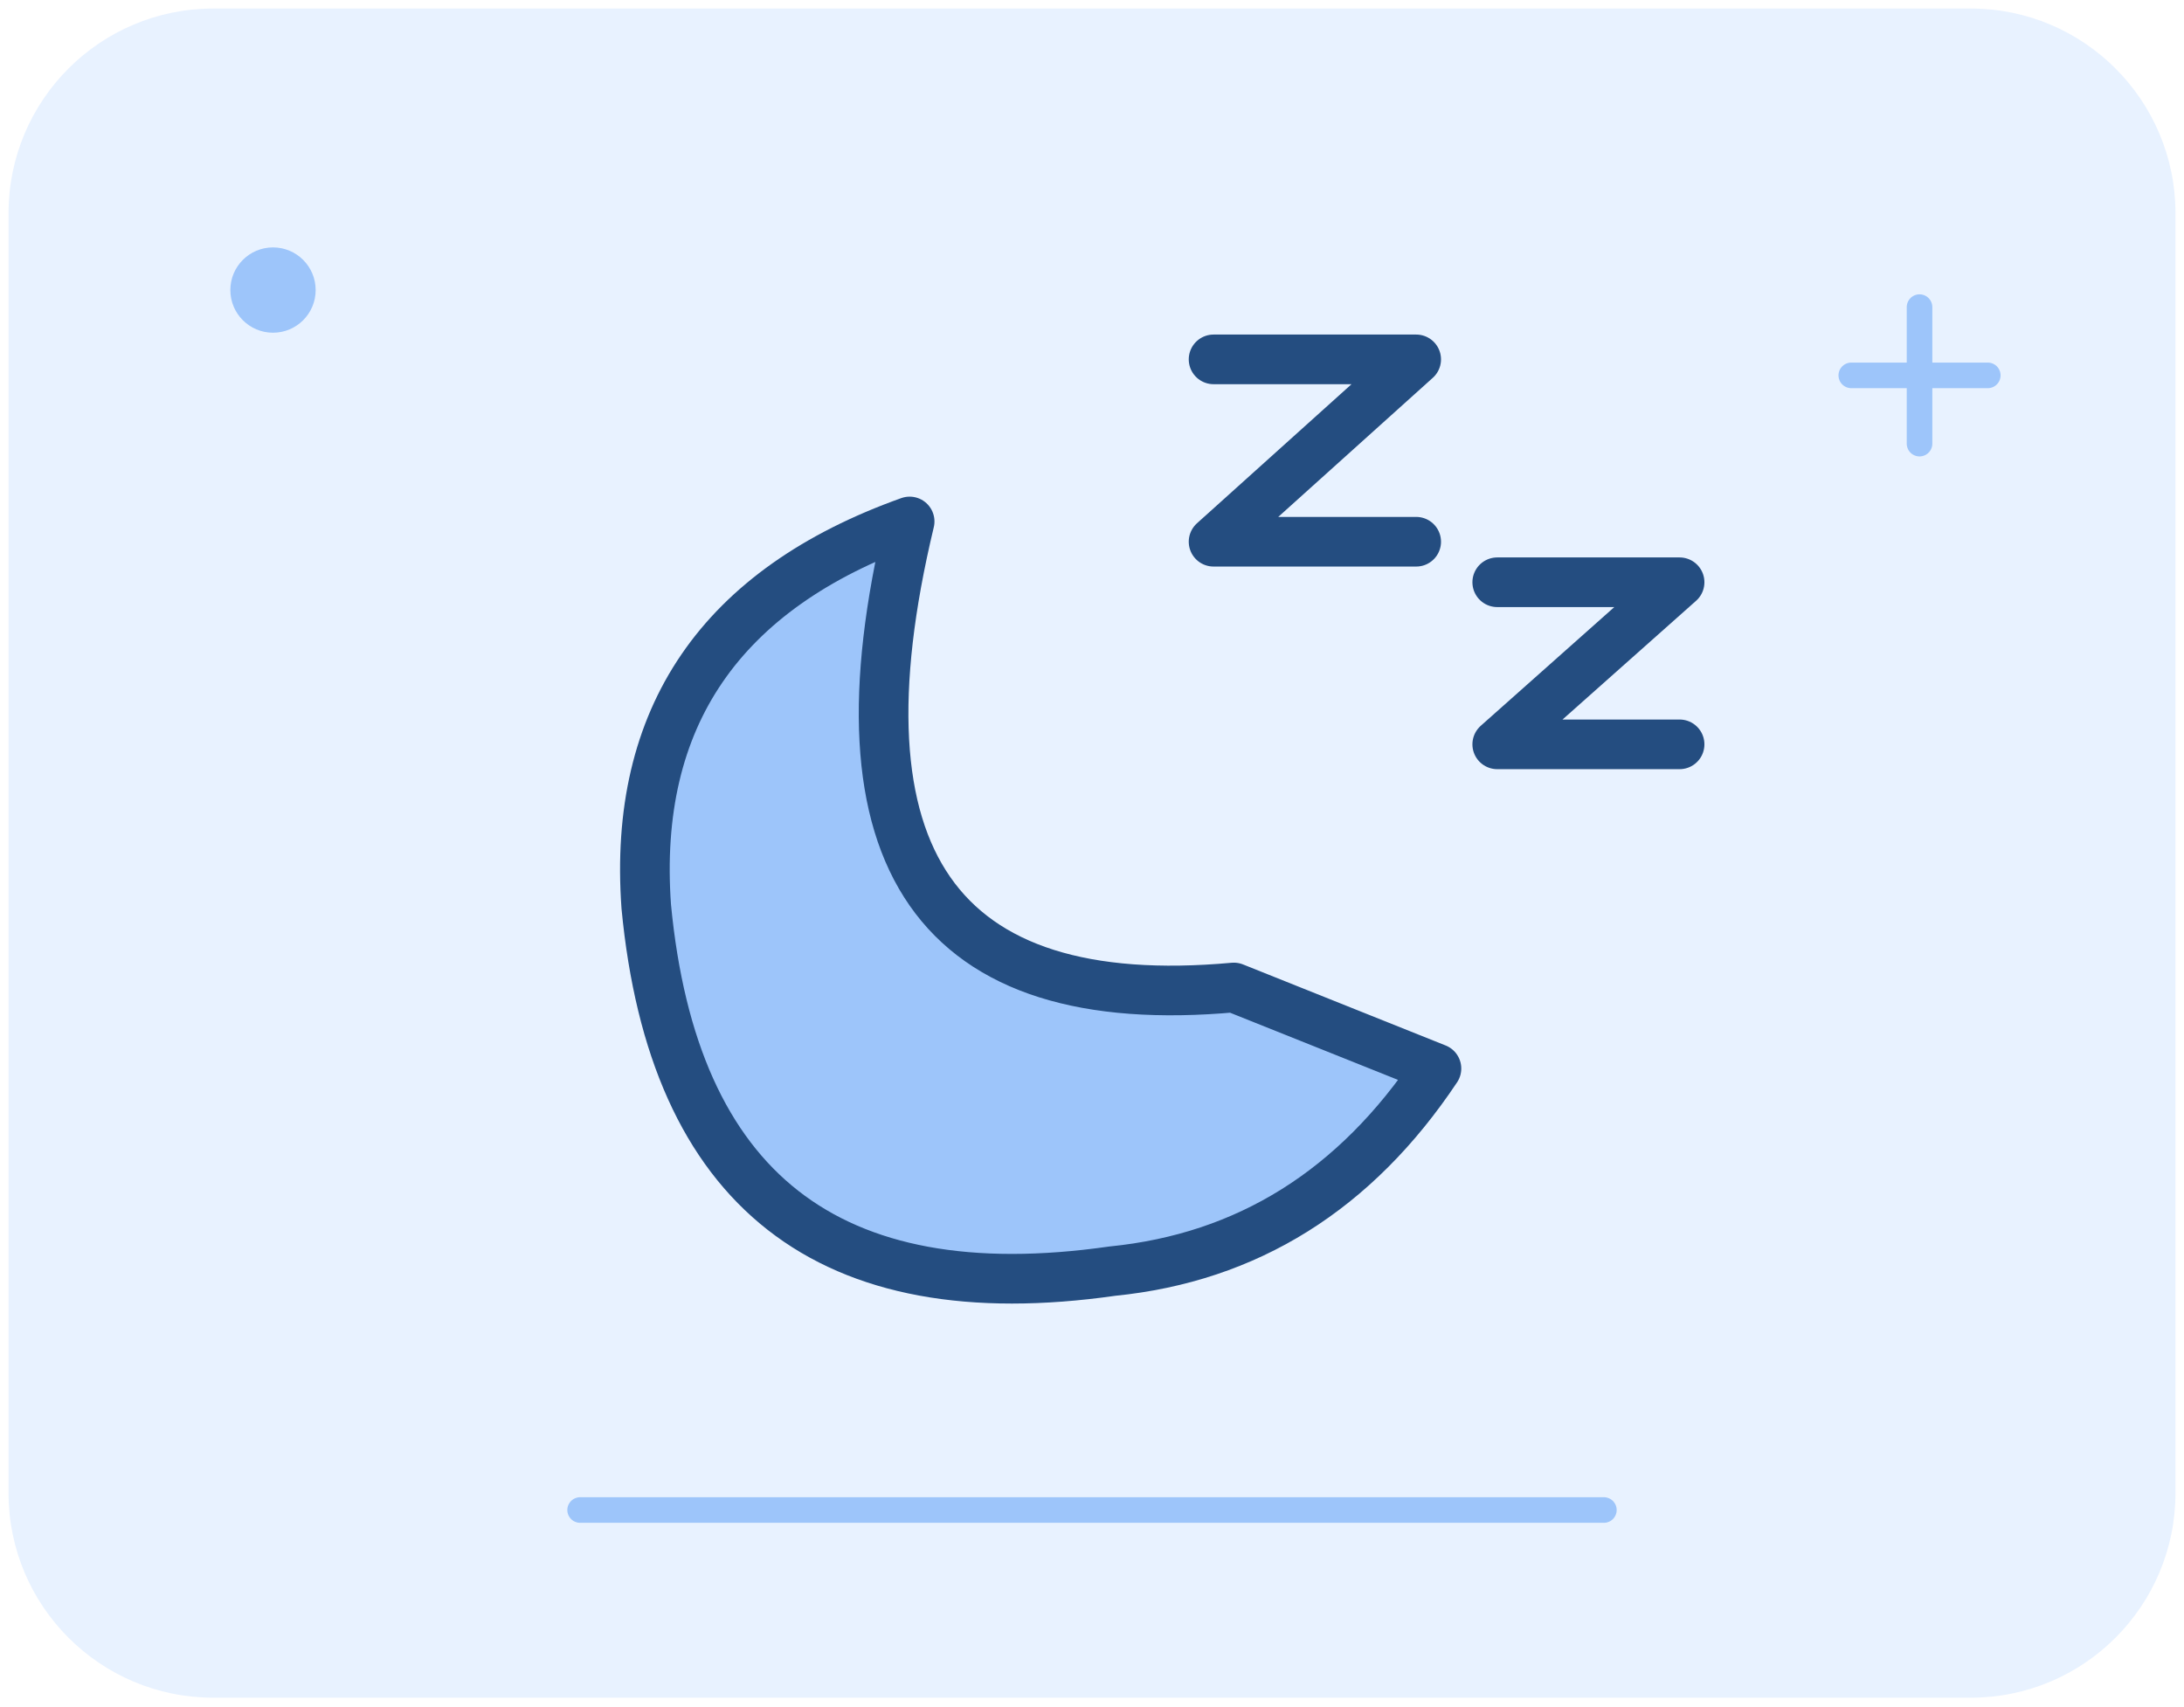
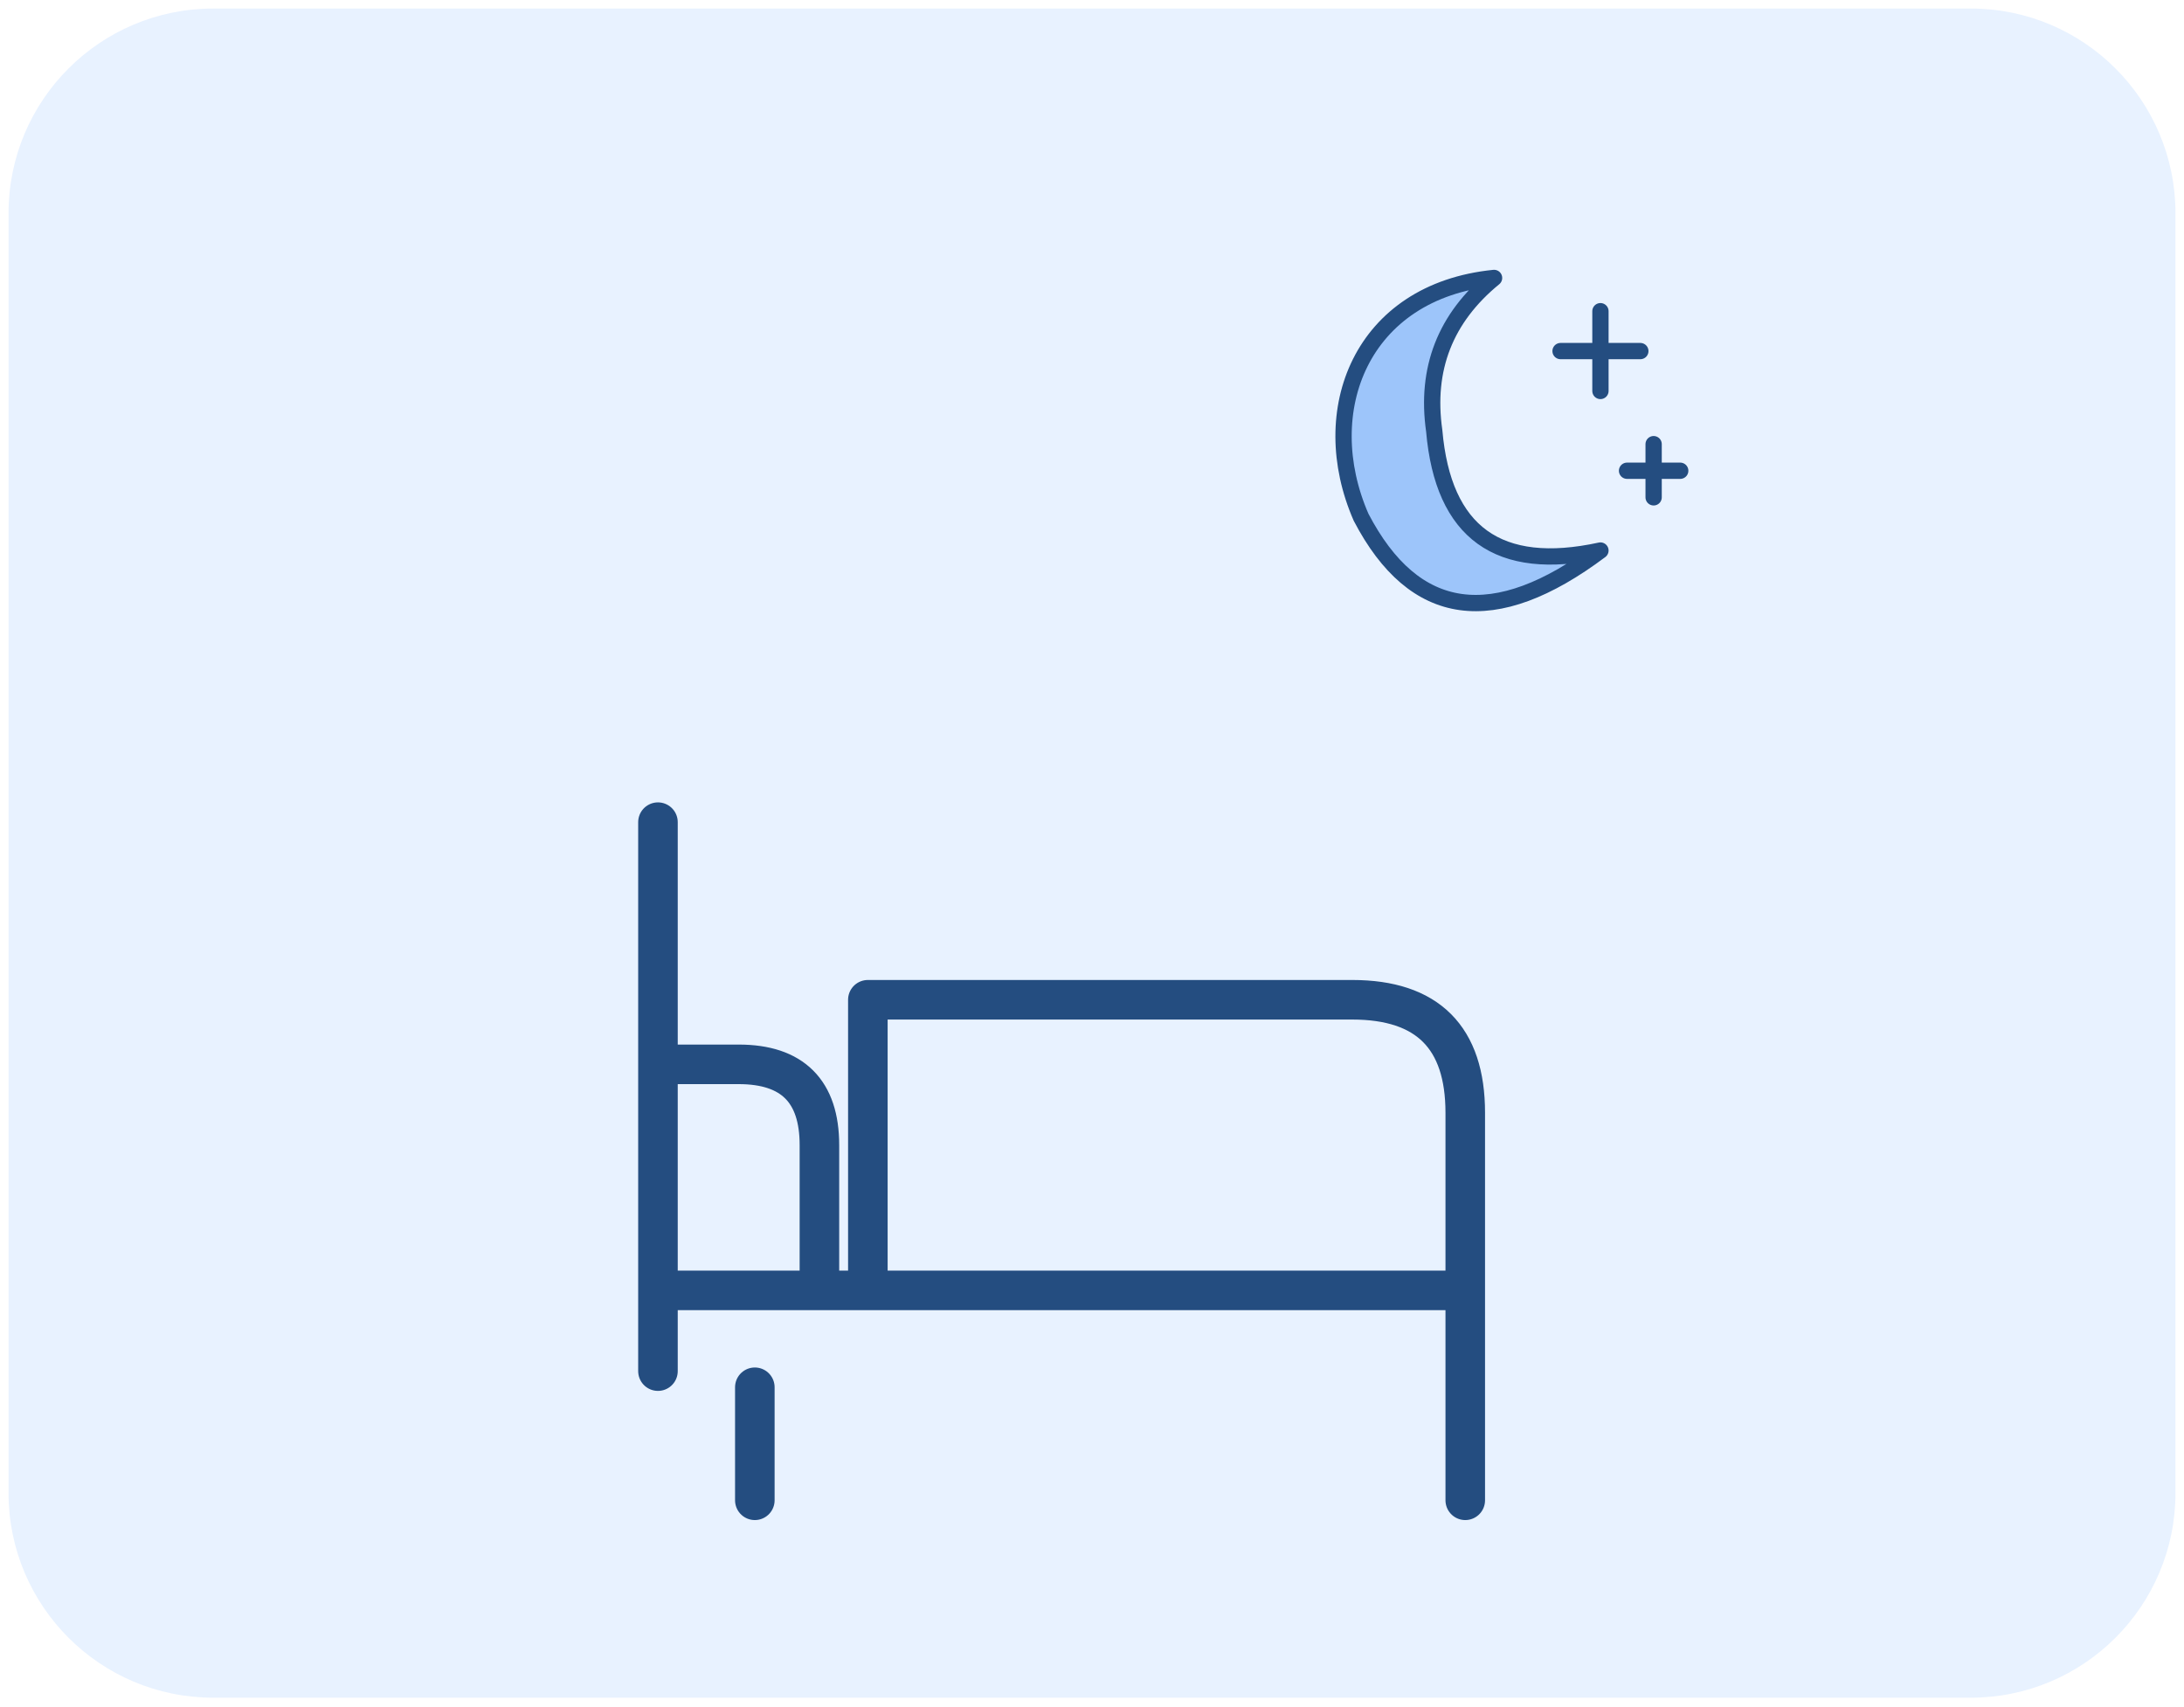
- <svg xmlns="http://www.w3.org/2000/svg" width="256" height="200" viewBox="0 0 256 200" font-family="system-ui,Noto Sans CJK SC,Microsoft YaHei,sans-serif" role="img">
+ <svg xmlns="http://www.w3.org/2000/svg" width="256" height="200" viewBox="0 0 256 200" font-family="system-ui,sans-serif" role="img">
  <rect x="1" y="1" width="254" height="198" rx="24" fill="#e8f2ff" />
-   <circle cx="32" cy="34" r="5" fill="#9dc5fa" />
-   <path d="M225 36v16m-8-8h16" stroke="#9dc5fa" stroke-width="3" stroke-linecap="round" />
-   <g transform="translate(52 16) scale(2.375)" stroke="#244d80" stroke-width="2.45" stroke-linecap="round" stroke-linejoin="round" fill="none">
-     <path d="M39 42Q17 44 23 19 9 24 10 38q2 21 23 18 10-1 16-10z" fill="#9dc5fa" />
-     <path d="M38 11h10l-10 9h10m4 2h9l-9 8h9" fill="none" />
+   <g transform="translate(52 20) scale(2.375)" stroke="#244d80" stroke-width="2.45" stroke-linecap="round" stroke-linejoin="round" fill="none">
+     <g transform="translate(5 21) scale(0.796875)">
+       <path d="M7 48V14m0 29h50v13m0-13V32q0-7-7-7H20v18m-13 0h13m-3 0v-9q0-5-5-5H7M13 49v7" fill="none" />
+     </g>
+     <g transform="translate(42 3) scale(0.328125)">
+       <path d="M46 48Q23 53 21 30q-2-14 9-23C10 9 3 27 10 43q12 23 36 5z" fill="#9dc5fa" />
+       <path d="M46 12v12m-6-6h12m2 14v8m-4-4h8" fill="none" />
+     </g>
  </g>
-   <path d="M68 177h120" stroke="#9dc5fa" stroke-width="3" stroke-linecap="round" />
</svg>
